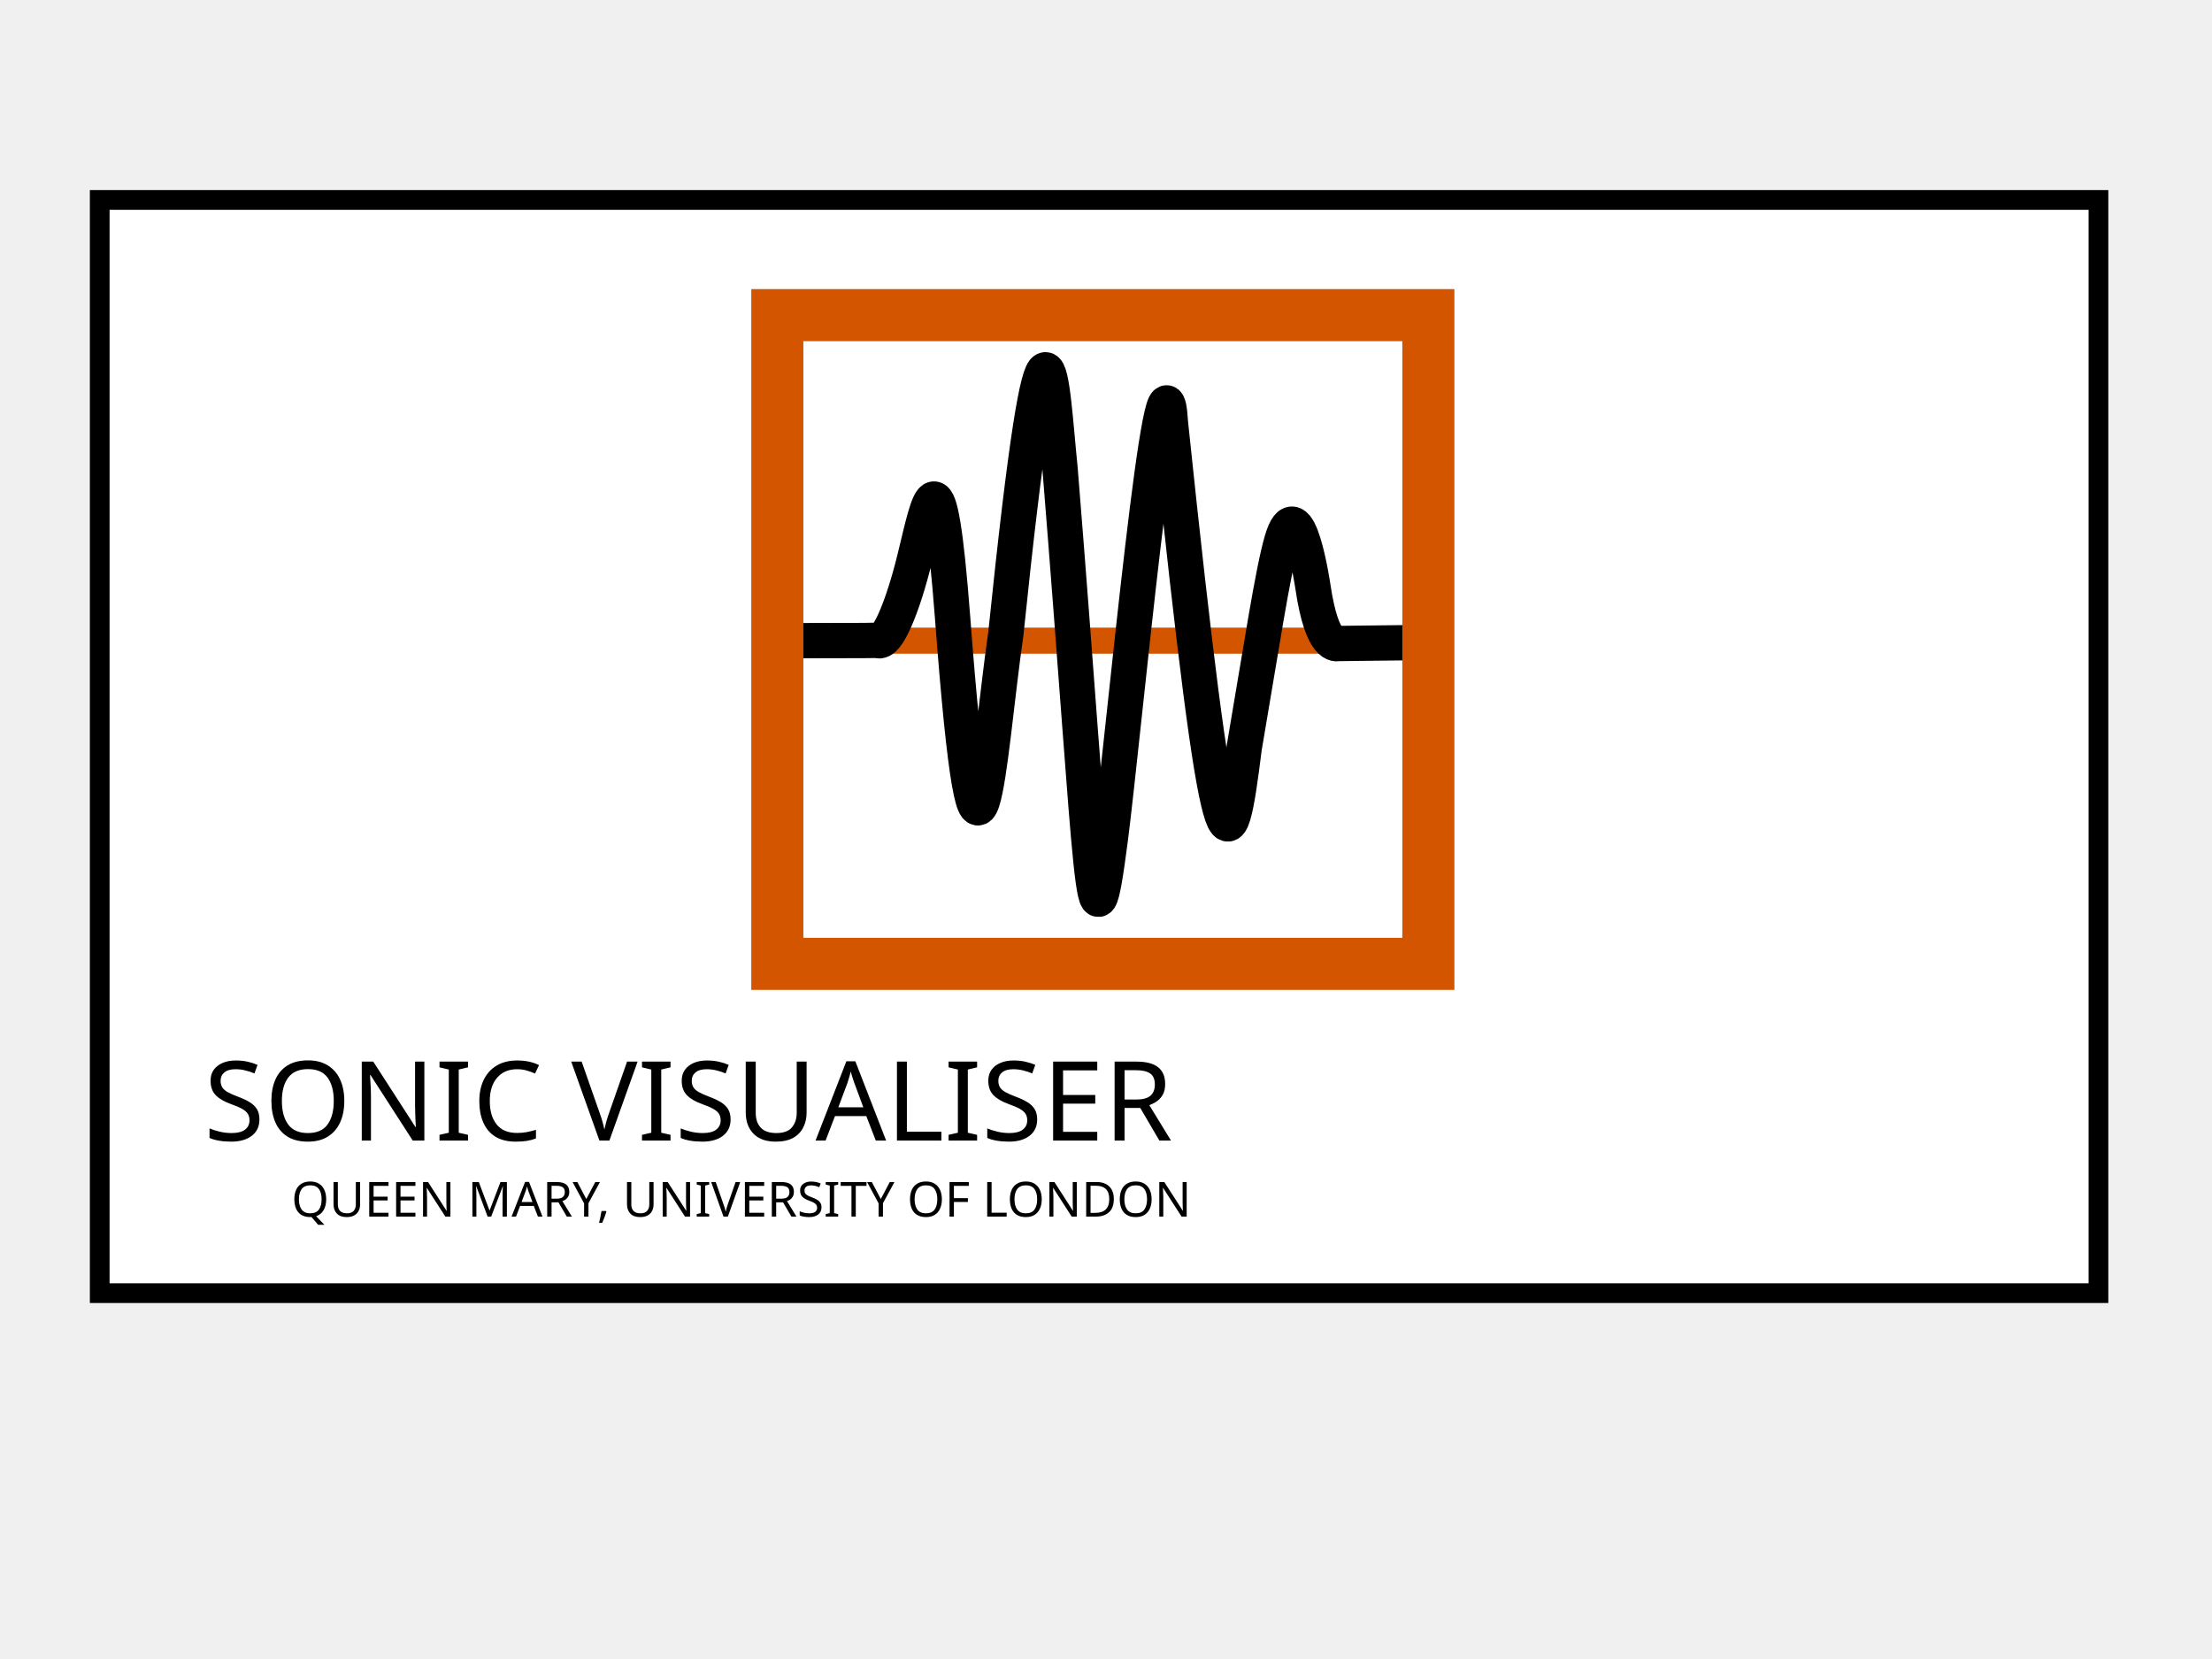
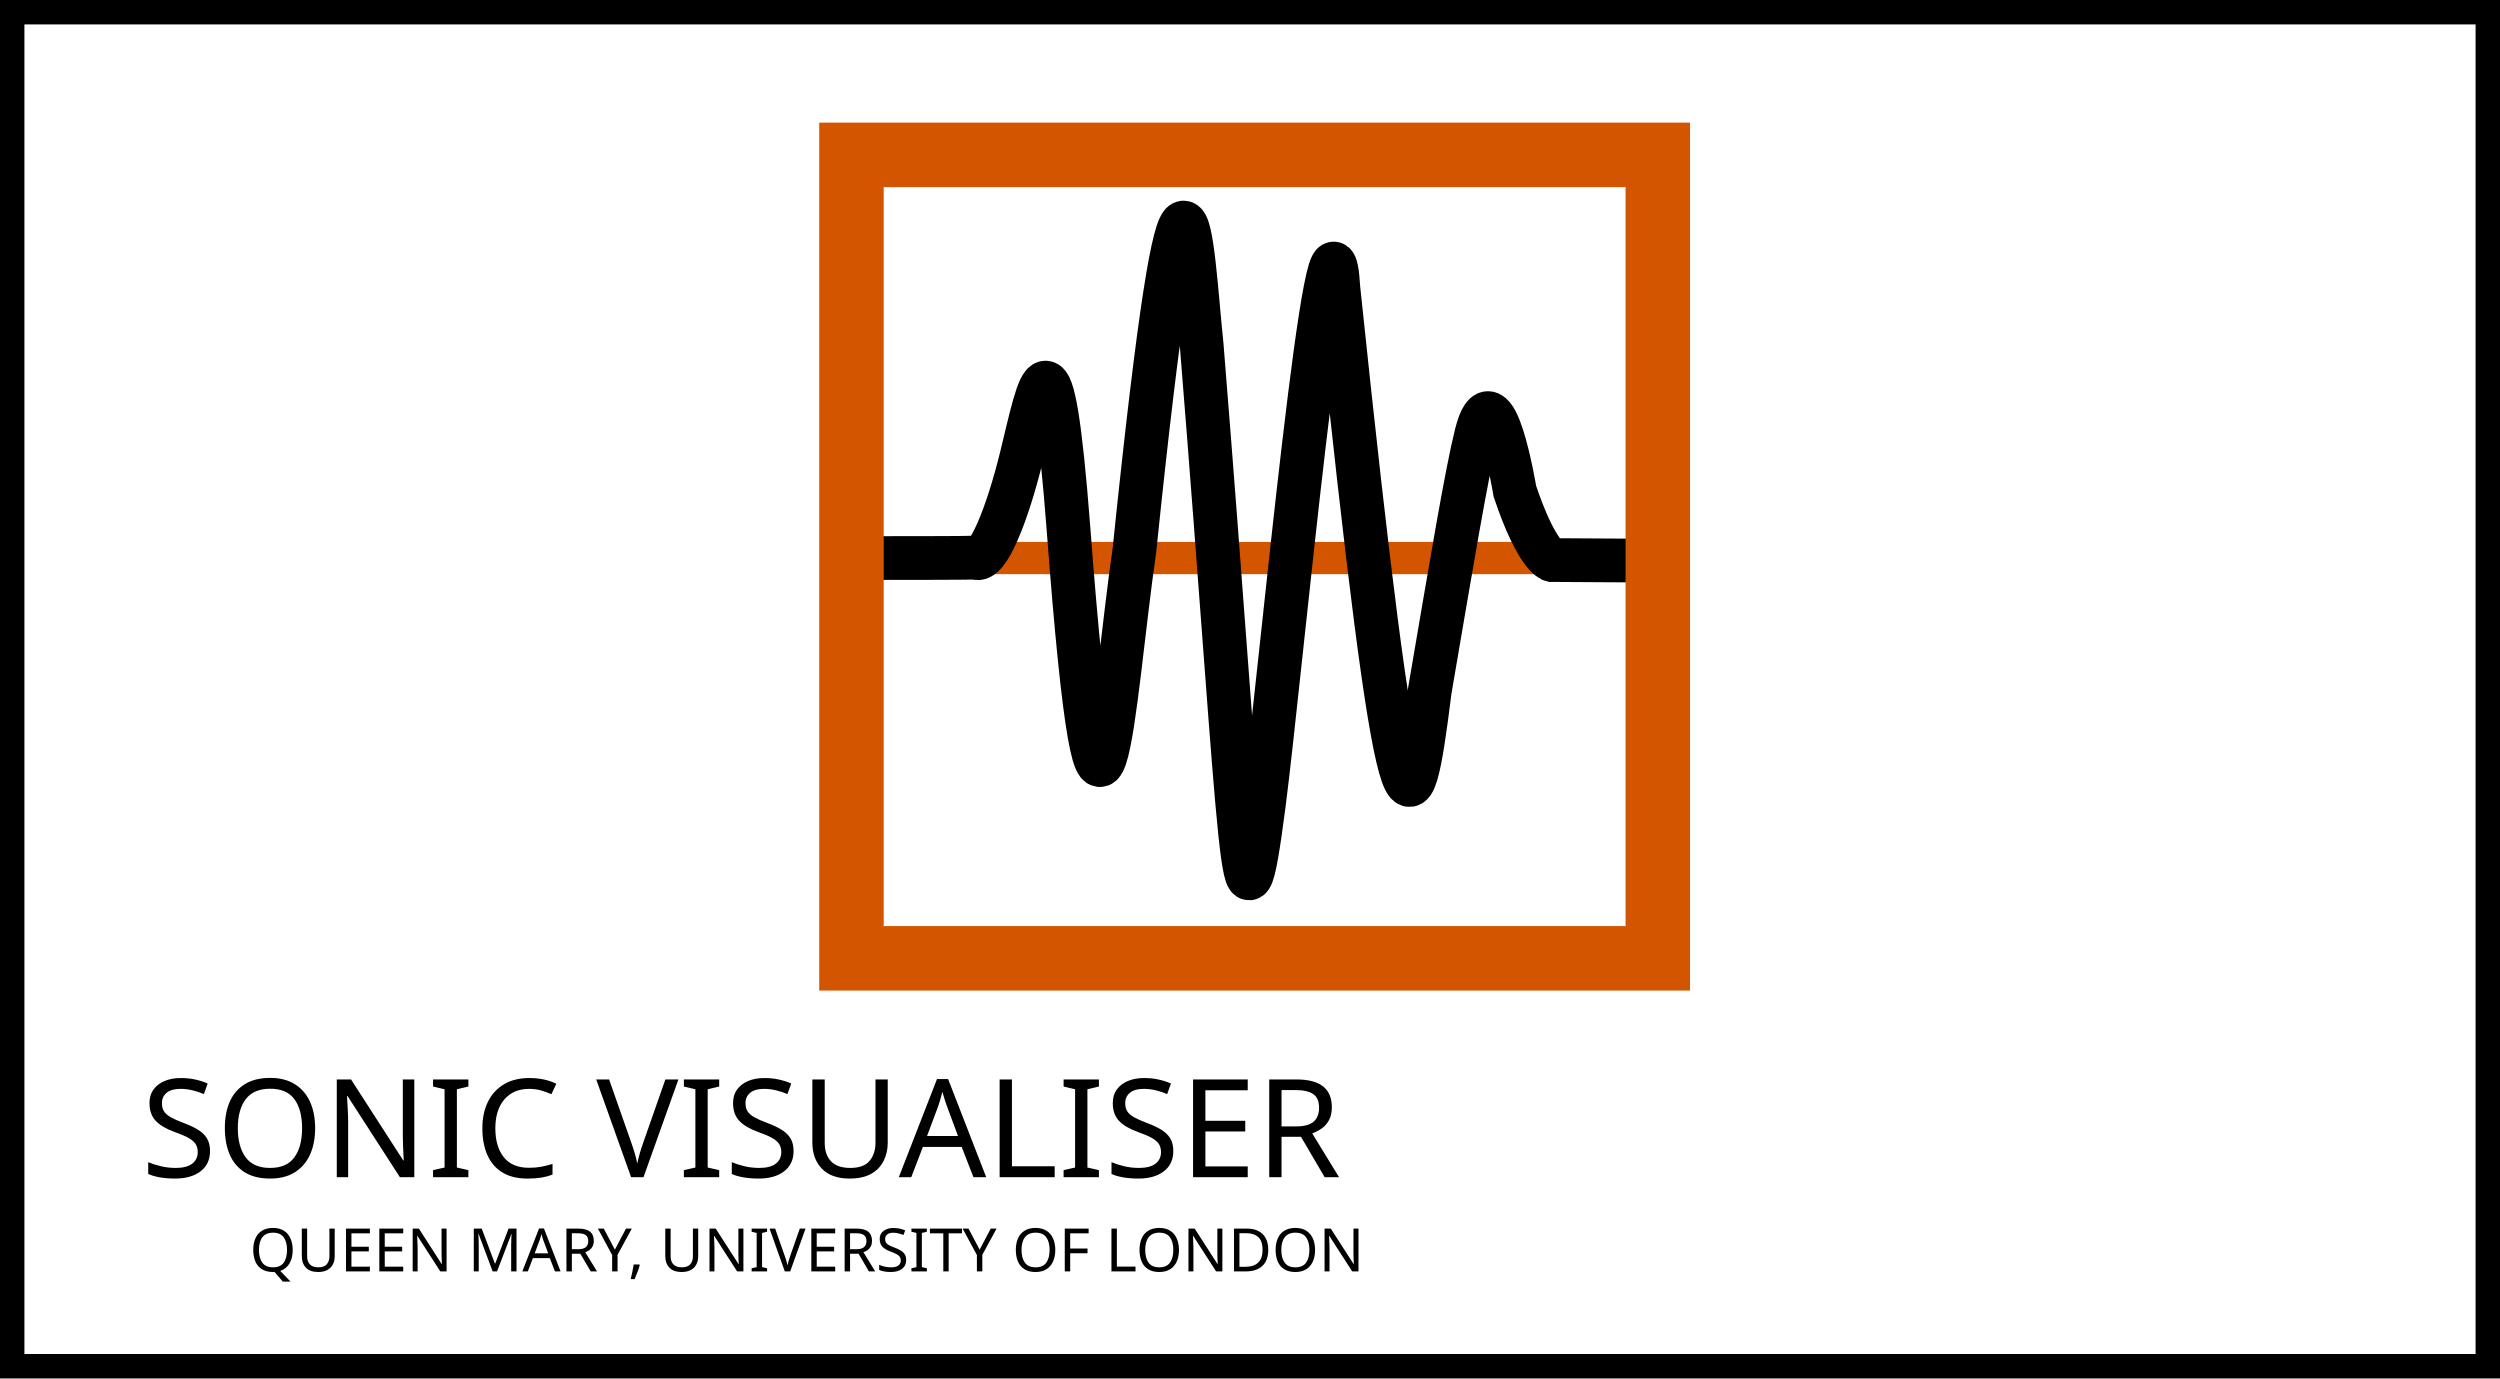
- <svg xmlns="http://www.w3.org/2000/svg" width="640px" height="480px" id="svg1952" version="1.1">
+ <svg xmlns="http://www.w3.org/2000/svg" width="584" height="322" id="svg1952" version="1.1">
  <defs id="defs1954" />
-   <g id="layer1">
-     <rect style="fill:white;fill-opacity:1;stroke:black;stroke-width:5.704;stroke-linejoin:miter;stroke-miterlimit:4;stroke-dasharray:none;stroke-opacity:1" id="rect3849" width="578.296" height="316.296" x="28.852" y="57.852" />
-     <g id="g6036" transform="matrix(7.533003,0,0,7.533003,-3145.896,-1603.783)">
-       <path id="path4036-8" d="m 447.893,237.507 c 23.595,0 23.595,0 23.595,0" style="fill:none;fill-rule:evenodd;stroke:#d45500;stroke-width:1px;stroke-linecap:butt;stroke-linejoin:miter;stroke-opacity:1" />
-       <path id="path3783-4" d="m 448.177,237.508 c 2.834,0 3.147,-0.012 3.147,-0.012 0.361,0.196 0.978,-1.327 1.42,-3.131 0.564,-2.301 0.935,-4.569 1.457,2.232 1.001,13.255 1.357,5.417 2.045,0.661 1.587,-15.366 1.748,-9.59 2.084,-6.359 1.292,15.978 1.237,19.559 1.927,14.252 0.513,-3.944 2.041,-20.567 2.315,-15.984 1.905,18.213 2.246,17.139 2.831,12.458 0.671,-3.923 1.094,-6.755 1.443,-7.952 0.624,-2.138 1.196,1.761 1.196,1.761 0.357,2.435 0.957,2.183 0.957,2.183 l 2.75,-0.032" style="fill:none;fill-rule:evenodd;stroke:#000000;stroke-width:1.356;stroke-linecap:butt;stroke-linejoin:miter;stroke-miterlimit:1.4;stroke-dasharray:none;stroke-dashoffset:0;stroke-opacity:1;marker-start:none;marker-mid:none;marker-end:none" />
-       <rect y="225.005" x="447.471" height="24.916" width="25.005" id="rect3775-0" style="fill:none;stroke:#d45500;stroke-width:2;stroke-linejoin:miter;stroke-miterlimit:4;stroke-dasharray:none;stroke-opacity:1" />
-     </g>
-     <text xml:space="preserve" style="font-size:32px;font-style:normal;font-variant:normal;font-weight:normal;font-stretch:normal;text-align:start;line-height:125%;writing-mode:lr-tb;text-anchor:start;fill:black;fill-opacity:1;stroke:none;stroke-width:1px;stroke-linecap:butt;stroke-linejoin:miter;stroke-opacity:1;font-family:Korataki" x="59" y="330" id="text2049">
+   <g id="layer1" transform="translate(-26,-55)">
+     <rect style="fill:#ffffff;fill-opacity:1;stroke:#000000;stroke-width:5.704;stroke-linejoin:miter;stroke-miterlimit:4;stroke-dasharray:none;stroke-opacity:1" id="rect3849" width="578.296" height="316.296" x="28.852" y="57.852" />
+     <path style="fill:none;fill-rule:evenodd;stroke:#d45500;stroke-width:7.533px;stroke-linecap:butt;stroke-linejoin:miter;stroke-opacity:1" d="m 228.083,185.358 177.739,0" id="path4036-8" />
+     <path style="fill:none;fill-rule:evenodd;stroke:#000000;stroke-width:10.215;stroke-linecap:butt;stroke-linejoin:miter;stroke-miterlimit:1.4;stroke-dasharray:none;stroke-dashoffset:0;stroke-opacity:1;marker-start:none;marker-mid:none;marker-end:none" d="m 230.223,185.361 c 21.351,0 23.703,-0.089 23.703,-0.089 2.721,1.475 7.367,-9.995 10.696,-23.586 4.246,-17.336 7.044,-34.419 10.977,16.814 7.542,99.854 10.221,40.805 15.408,4.98 11.952,-115.751 13.169,-72.238 15.701,-47.9 9.735,120.361 9.315,147.335 14.518,107.361 3.867,-29.707 15.376,-154.929 17.439,-120.41 14.353,137.198 16.918,129.105 21.328,93.845 5.056,-29.549 8.579,-50.793 10.868,-59.904 4.139,-16.472 9.007,13.268 9.007,13.268 5.132,15.26 8.625,16.089 8.625,16.089 l 19.305,0.116" id="path3783-4" />
+     <rect style="fill:none;stroke:#d45500;stroke-width:15.066;stroke-linejoin:miter;stroke-miterlimit:4;stroke-dasharray:none;stroke-opacity:1" id="rect3775-0" width="188.362" height="187.689" x="224.901" y="91.177" />
+     <text xml:space="preserve" style="font-style:normal;font-variant:normal;font-weight:normal;font-stretch:normal;font-size:32px;line-height:125%;font-family:Korataki;text-align:start;writing-mode:lr-tb;text-anchor:start;fill:#000000;fill-opacity:1;stroke:none;stroke-width:1px;stroke-linecap:butt;stroke-linejoin:miter;stroke-opacity:1" x="59" y="330" id="text2049">
      <tspan id="tspan2051" x="59" y="330">SONIC VISUALISER</tspan>
    </text>
-     <text xml:space="preserve" style="font-size:14px;font-style:normal;font-variant:normal;font-weight:normal;font-stretch:normal;text-align:start;line-height:100%;writing-mode:lr-tb;text-anchor:start;fill:black;fill-opacity:1;stroke:none;stroke-width:1px;stroke-linecap:butt;stroke-linejoin:miter;stroke-opacity:1;font-family:Korataki" x="84.3" y="352" id="text2053">
+     <text xml:space="preserve" style="font-style:normal;font-variant:normal;font-weight:normal;font-stretch:normal;font-size:14px;line-height:100%;font-family:Korataki;text-align:start;writing-mode:lr-tb;text-anchor:start;fill:#000000;fill-opacity:1;stroke:none;stroke-width:1px;stroke-linecap:butt;stroke-linejoin:miter;stroke-opacity:1" x="84.3" y="352" id="text2053">
      <tspan id="tspan2055" x="84.3" y="352">QUEEN MARY, UNIVERSITY OF LONDON</tspan>
    </text>
  </g>
</svg>
